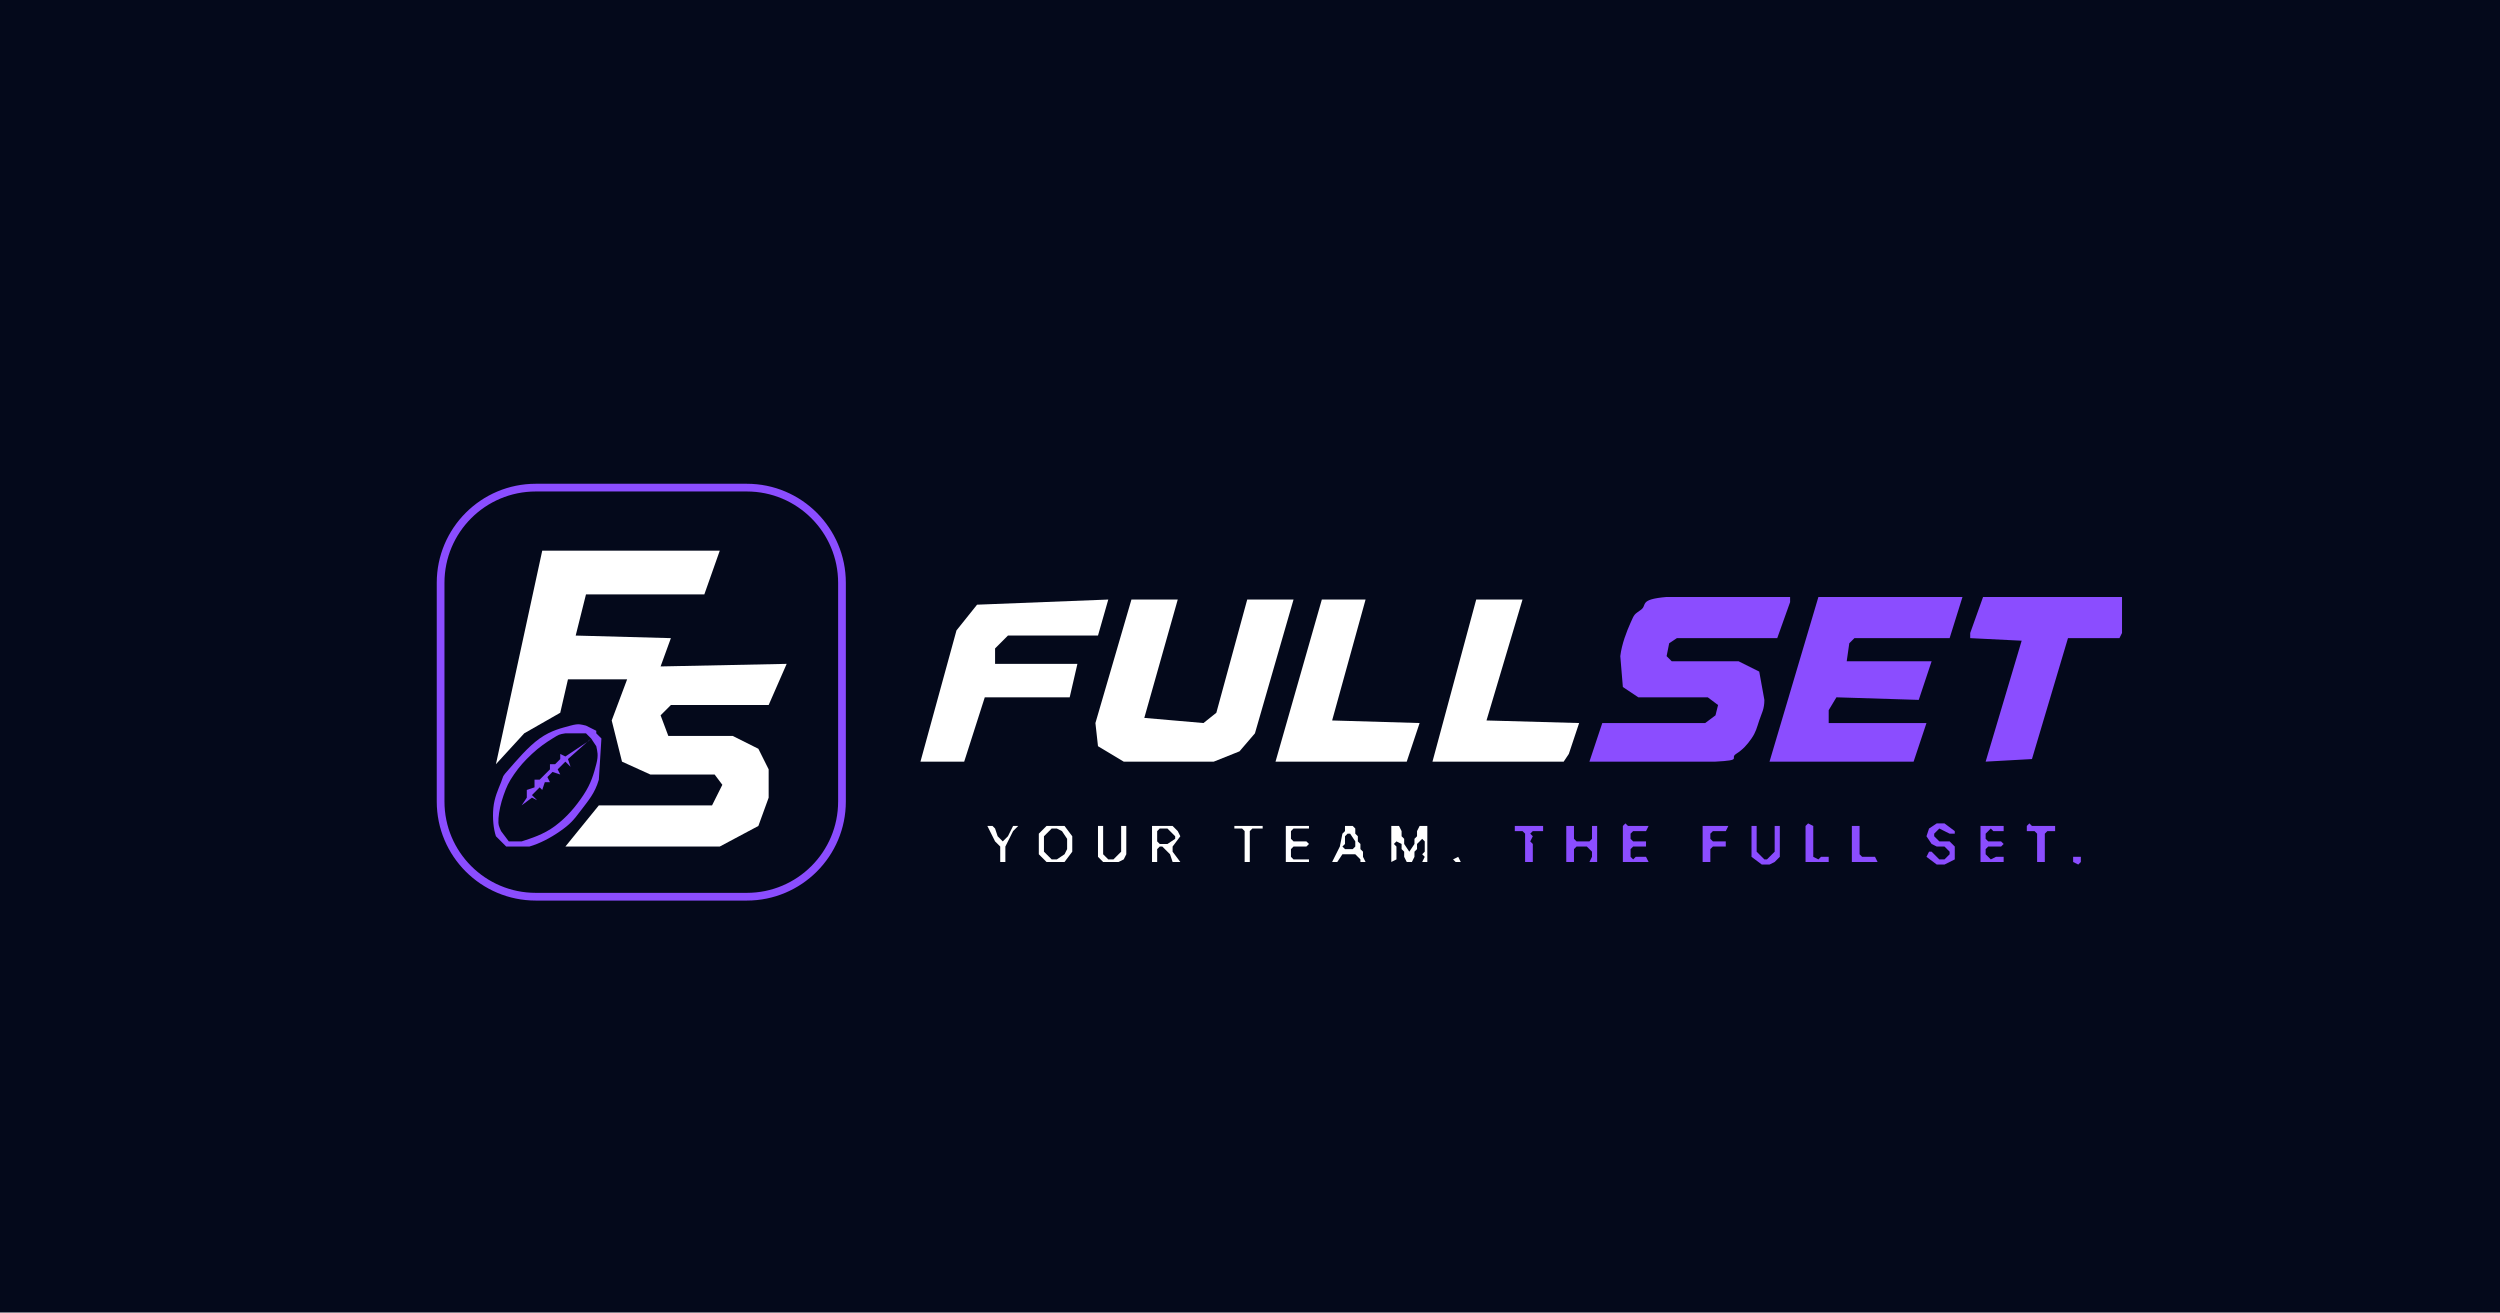
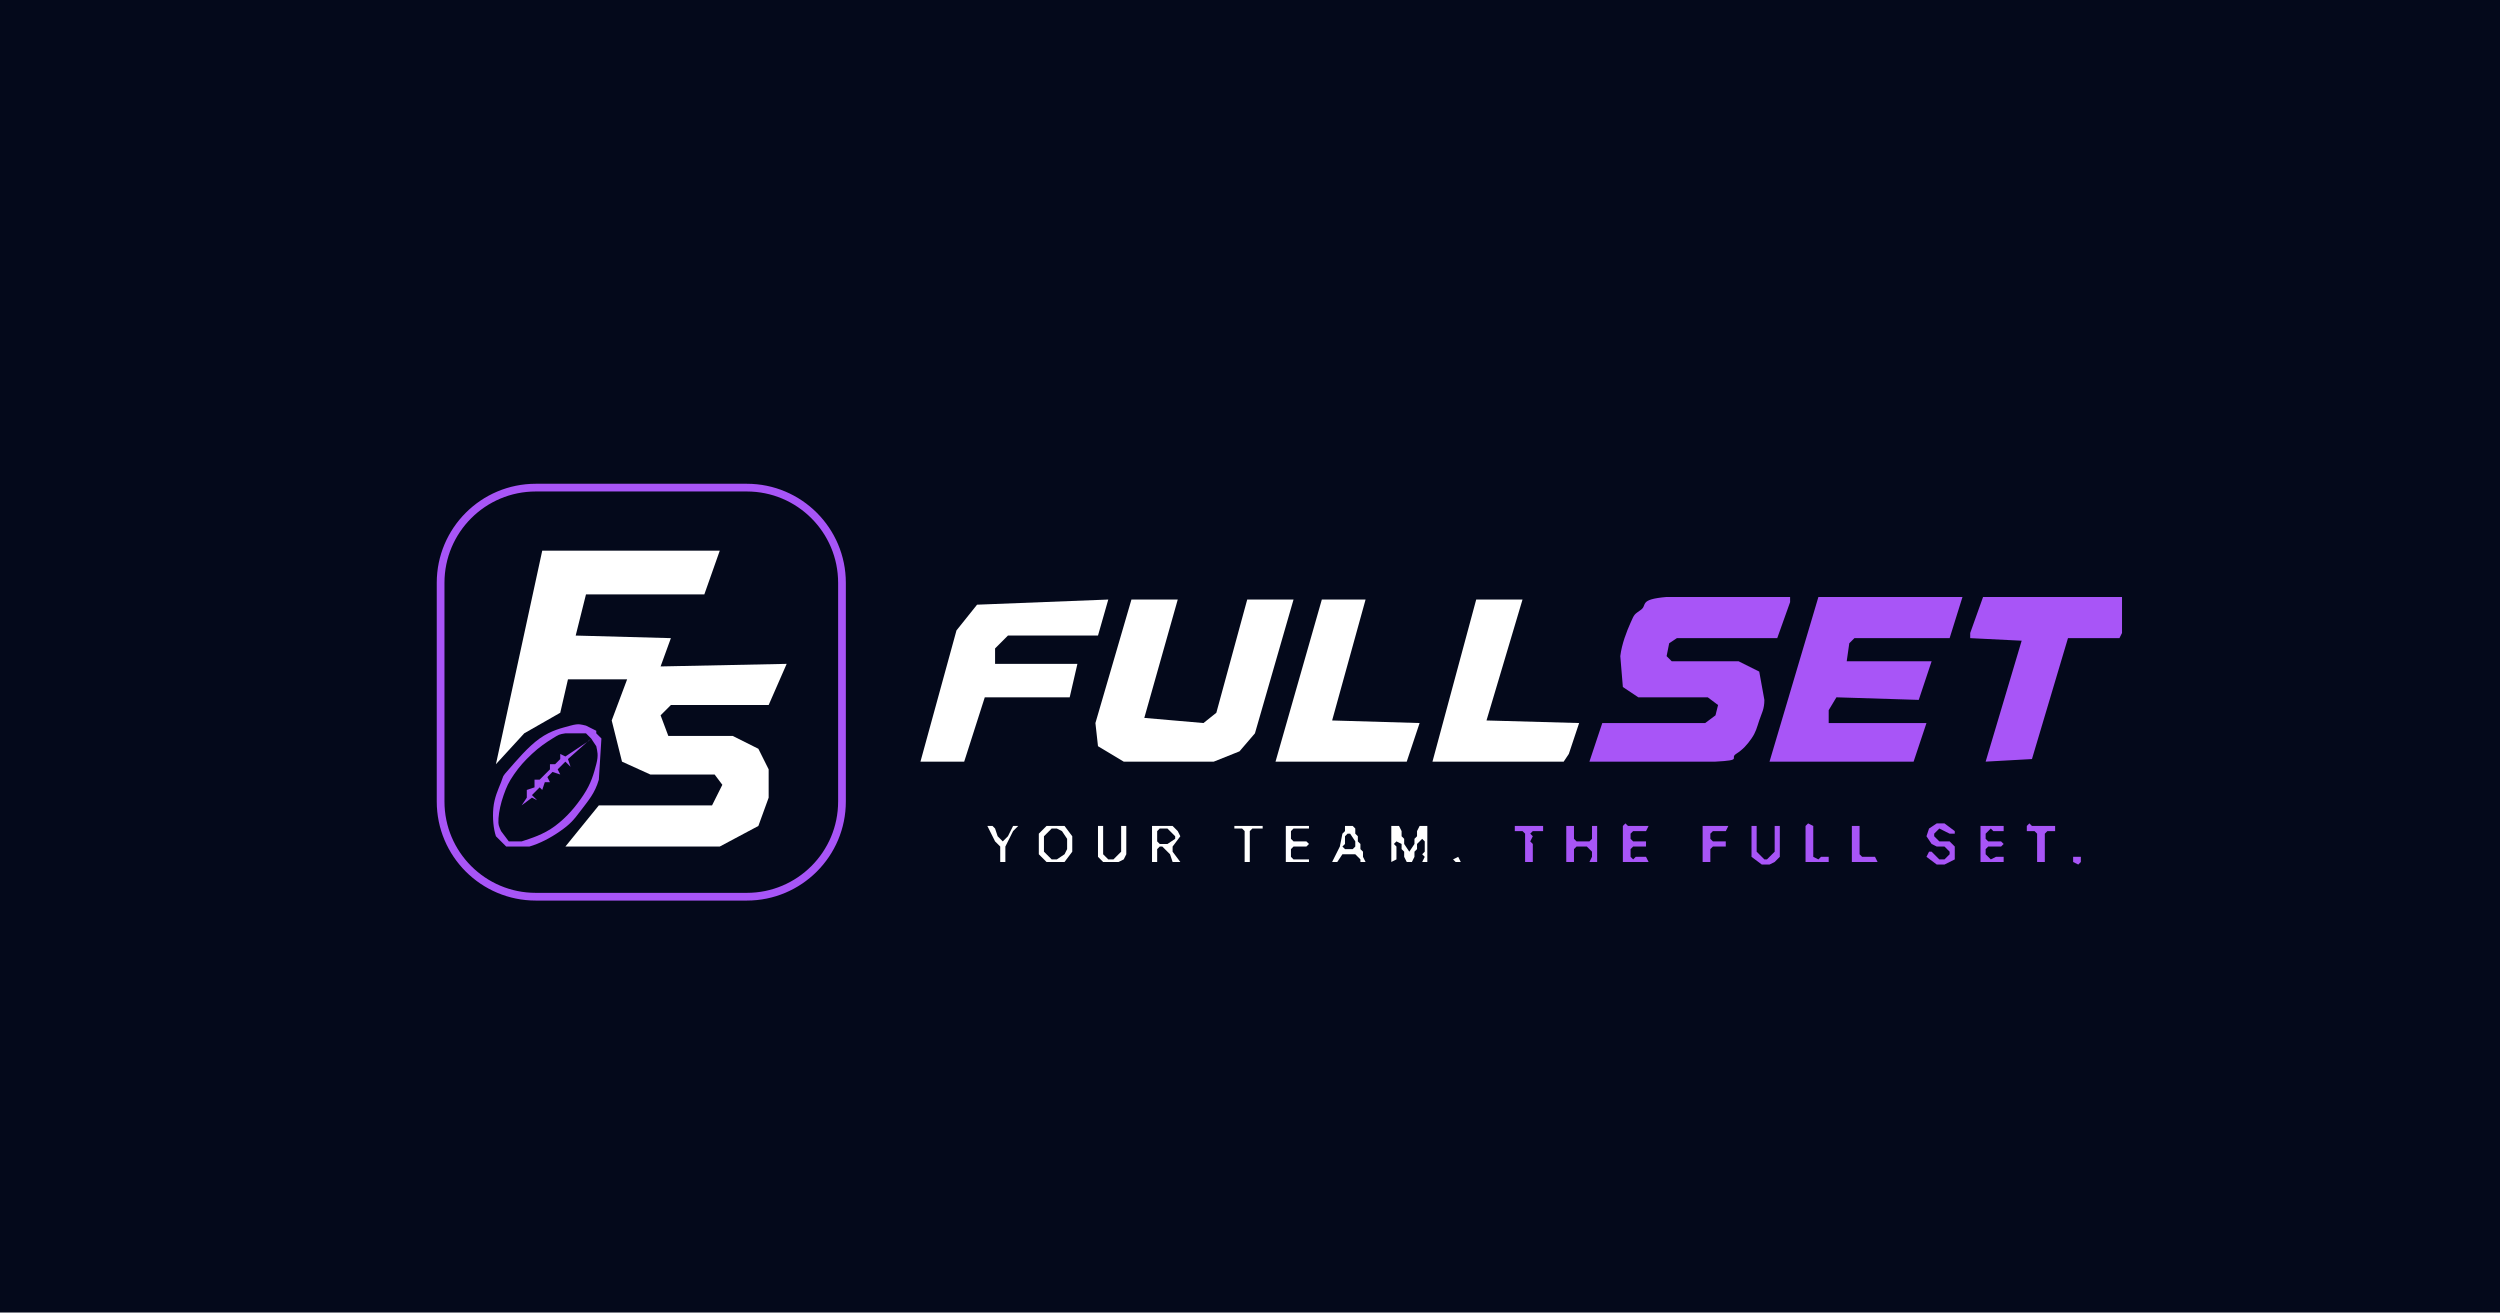
<svg xmlns="http://www.w3.org/2000/svg" viewBox="0 0 1200 630" width="1200" height="630">
  <rect width="1200" height="630" fill="#04091B" />
  <g transform="translate(180,166.75) scale(1.235)">
-     <rect x="25.5" y="54.5" width="156" height="159" rx="37" fill="none" stroke="#8B4DFF" stroke-width="3" />
+     <rect x="25.5" y="54.5" width="156" height="159" rx="37" fill="none" stroke="#A855F7" stroke-width="3" />
    <path fill-rule="evenodd" fill="#FFFFFF" d="M419,199L420,200L422,200L421,198Z M378,189L379,189L381,192L381,194L380,195L377,195L376,194L377,193L377,190Z M304,188L305,187L308,187L311,190L311,191L308,193L305,193L304,192Z M263,187L265,187L267,188L269,191L269,195L268,197L265,199L263,199L260,196L260,190Z M395,186L395,200L397,199L397,194L396,193L397,192L399,193L399,195L400,196L400,198L401,200L403,200L404,198L404,196L405,195L405,193L407,191L408,192L408,196L407,197L408,198L407,200L409,200L409,186L406,186L405,188L405,190L404,191L404,193L402,196L400,193L400,191L399,190L399,188L398,186Z M377,186L377,188L376,189L375,194L372,200L374,200L376,197L381,197L383,199L383,200L385,200L384,198L384,196L383,195L383,193L382,192L382,190L381,189L381,187L380,186Z M354,186L354,200L363,200L363,199L357,199L356,198L356,195L357,194L362,194L363,193L362,192L357,192L356,191L356,188L357,187L363,187L363,186Z M334,186L334,187L337,187L338,188L338,200L340,200L340,188L341,187L345,187L345,186Z M302,186L302,200L304,200L304,195L305,194L306,194L309,197L310,200L313,200L310,196L310,194L313,190L312,188L310,186Z M281,186L281,198L283,200L289,200L291,199L292,197L292,186L290,186L290,196L287,199L285,199L283,197L283,186Z M261,186L258,189L258,197L261,200L268,200L271,196L271,190L268,186Z M238,186L241,192L243,194L243,200L245,200L245,194L248,188L250,186L248,186L246,190L244,192L242,190L241,187L240,186Z M428,98L411,161L462,161L464,158L468,146L432,145L446,98L428,98Z M368,98L350,161L401,161L406,146L372,145L385,98L368,98Z M294,98L280,146L281,155L291,161L326,161L336,157L342,150L357,98L339,98L327,142L322,146L299,144L312,98L294,98Z M285,98L234,100L226,110L212,161L229,161L237,136L270,136L273,123L241,123L241,117L246,112L281,112L285,98Z M65,79L47,162L58,150L72,142L75,129L98,129L92,145L96,161L107,166L132,166L135,170L131,178L87,178L74,194L134,194L149,186L153,175L153,164L149,156L139,151L114,151L111,143L115,139L153,139L160,123L111,124L115,113L78,112L82,96L128,96L134,79L65,79Z" />
-     <path fill-rule="evenodd" fill="#8B4DFF" d="M660,198L660,200L662,201L663,200L663,198Z M624,186L624,200L633,200L633,198L630,198L628,199L626,197L626,195L627,194L632,194L633,193L632,192L627,192L626,191L626,189L628,187L629,188L633,188L633,186Z M574,186L574,200L584,200L583,198L578,198L577,197L577,186Z M535,186L535,198L539,201L542,201L544,200L546,198L546,186L544,186L544,196L541,199L540,199L537,196L537,186Z M526,186L516,186L516,200L519,200L519,195L520,194L525,194L525,192L520,192L519,191L519,189L520,188L525,188Z M463,186L463,200L466,200L466,195L467,194L471,194L473,196L473,198L472,200L475,200L475,186L473,186L473,191L472,192L467,192L466,191L466,186Z M443,186L443,188L446,188L447,189L447,200L450,200L450,193L449,192L450,190L449,189L450,188L454,188L454,186Z M643,185L642,186L642,188L645,188L646,189L646,200L649,200L649,189L650,188L653,188L653,186L644,186Z M607,185L604,187L603,190L605,193L607,194L610,194L612,196L612,197L610,199L608,199L605,196L604,196L603,198L607,201L610,201L614,199L614,194L612,192L608,192L606,190L606,189L608,187L612,189L614,189L614,188L610,185Z M557,185L556,186L556,200L565,200L565,198L562,198L561,199L559,198L559,186Z M486,185L485,186L485,200L495,200L494,198L490,198L489,199L488,198L488,195L489,194L494,194L494,192L489,192L488,191L488,189L489,188L494,188L495,186L487,186Z M82,150L84,152L83,153L74,159L72,158L72,160L70,162L68,162L68,164L64,168L62,168L62,171L59,172L59,175L57,178L61,175L63,176L61,174L64,171L65,172L66,169L68,169L67,167L69,165L72,166L71,164L74,161L76,163L75,160L84,152L86,155C86.38,156.9 86.95,158.39 86,162C85.05,165.61 84.04,169.44 81,174C77.96,178.56 74.56,182.58 70,186C65.44,189.42 60.42,190.86 57,192L52,192L49,188C48.24,186.29 47.81,185.66 48,183C48.19,180.34 48.86,177.23 50,174C51.14,170.77 51.91,169.04 54,166C56.09,162.96 58.15,160.66 61,158C63.85,155.34 66.53,153.52 69,152C71.47,150.48 71.53,150.38 74,150L82,150Z M86,149L82,147C80.1,146.62 79.42,146.05 76,147C72.58,147.95 68.56,148.77 64,152C59.44,155.23 54.85,160.77 52,164C49.15,167.23 50.14,166.15 49,169C47.86,171.85 46.38,175.01 46,179C45.62,182.99 46.05,187.15 47,190L51,194L60,194C63.99,192.86 68.2,190.66 72,188C75.8,185.34 77.15,183.8 80,180C82.85,176.2 85.48,173.32 87,168L88,152L86,150L86,149Z M679,97L625,97L620,111L620,113L640,114L626,161L644,160L658,113L678,113L679,111L679,97Z M561,97L542,161L598,161L603,146L565,146L565,141L568,136L600,137L605,122L572,122L573,115L575,113L612,113L617,97L561,97Z M550,97L502,97C490.98,97.95 494.66,100.1 492,102C489.34,103.9 489.52,103.58 488,107C486.48,110.42 484.57,115.25 484,120L485,132L491,136L518,136L522,139L521,143L517,146L477,146L472,161L521,161C531.83,160.43 526.34,159.71 529,158C531.66,156.29 533.29,154.47 535,152C536.71,149.53 537.05,147.85 538,145C538.95,142.15 540,140.61 540,137L538,126L530,122L504,122L502,120L503,115L506,113L545,113L550,99L550,97Z" />
+     <path fill-rule="evenodd" fill="#A855F7" d="M660,198L660,200L662,201L663,200L663,198Z M624,186L624,200L633,200L633,198L630,198L628,199L626,197L626,195L627,194L632,194L633,193L632,192L627,192L626,191L626,189L628,187L629,188L633,188L633,186Z M574,186L574,200L584,200L583,198L578,198L577,197L577,186Z M535,186L535,198L539,201L542,201L544,200L546,198L546,186L544,186L544,196L541,199L540,199L537,196L537,186Z M526,186L516,186L516,200L519,200L519,195L520,194L525,194L525,192L520,192L519,191L519,189L520,188L525,188Z M463,186L463,200L466,200L466,195L467,194L471,194L473,196L473,198L472,200L475,200L475,186L473,186L473,191L472,192L467,192L466,191L466,186Z M443,186L443,188L446,188L447,189L447,200L450,200L450,193L449,192L450,190L449,189L450,188L454,188L454,186Z M643,185L642,186L642,188L645,188L646,189L646,200L649,200L649,189L650,188L653,188L653,186L644,186Z M607,185L604,187L603,190L605,193L607,194L610,194L612,196L612,197L610,199L608,199L605,196L604,196L603,198L607,201L610,201L614,199L614,194L612,192L608,192L606,190L606,189L608,187L612,189L614,189L614,188L610,185Z M557,185L556,186L556,200L565,200L565,198L562,198L561,199L559,198L559,186Z M486,185L485,186L485,200L495,200L494,198L490,198L489,199L488,198L488,195L489,194L494,194L494,192L489,192L488,191L488,189L489,188L494,188L495,186L487,186Z M82,150L84,152L83,153L74,159L72,158L72,160L70,162L68,162L68,164L64,168L62,168L62,171L59,172L59,175L57,178L61,175L63,176L61,174L64,171L65,172L66,169L68,169L67,167L69,165L72,166L71,164L74,161L76,163L75,160L84,152L86,155C86.38,156.9 86.95,158.39 86,162C85.05,165.61 84.04,169.44 81,174C77.96,178.56 74.56,182.58 70,186C65.44,189.42 60.42,190.86 57,192L52,192L49,188C48.24,186.29 47.81,185.66 48,183C48.19,180.34 48.86,177.23 50,174C51.14,170.77 51.91,169.04 54,166C56.09,162.96 58.15,160.66 61,158C63.85,155.34 66.53,153.52 69,152C71.47,150.48 71.53,150.38 74,150L82,150Z M86,149L82,147C80.1,146.62 79.42,146.05 76,147C72.58,147.95 68.56,148.77 64,152C59.44,155.23 54.85,160.77 52,164C49.15,167.23 50.14,166.15 49,169C47.86,171.85 46.38,175.01 46,179C45.62,182.99 46.05,187.15 47,190L51,194L60,194C63.99,192.86 68.2,190.66 72,188C75.8,185.34 77.15,183.8 80,180C82.85,176.2 85.48,173.32 87,168L88,152L86,150L86,149Z M679,97L625,97L620,111L620,113L640,114L626,161L644,160L658,113L678,113L679,111L679,97Z M561,97L542,161L598,161L603,146L565,146L565,141L568,136L600,137L605,122L572,122L573,115L575,113L612,113L617,97L561,97Z M550,97L502,97C490.98,97.95 494.66,100.1 492,102C489.34,103.9 489.52,103.58 488,107C486.48,110.42 484.57,115.25 484,120L485,132L491,136L518,136L522,139L521,143L517,146L477,146L472,161L521,161C531.83,160.43 526.34,159.71 529,158C531.66,156.29 533.29,154.47 535,152C536.71,149.53 537.05,147.85 538,145C538.95,142.15 540,140.61 540,137L538,126L530,122L504,122L502,120L503,115L506,113L545,113L550,99L550,97Z" />
  </g>
</svg>
